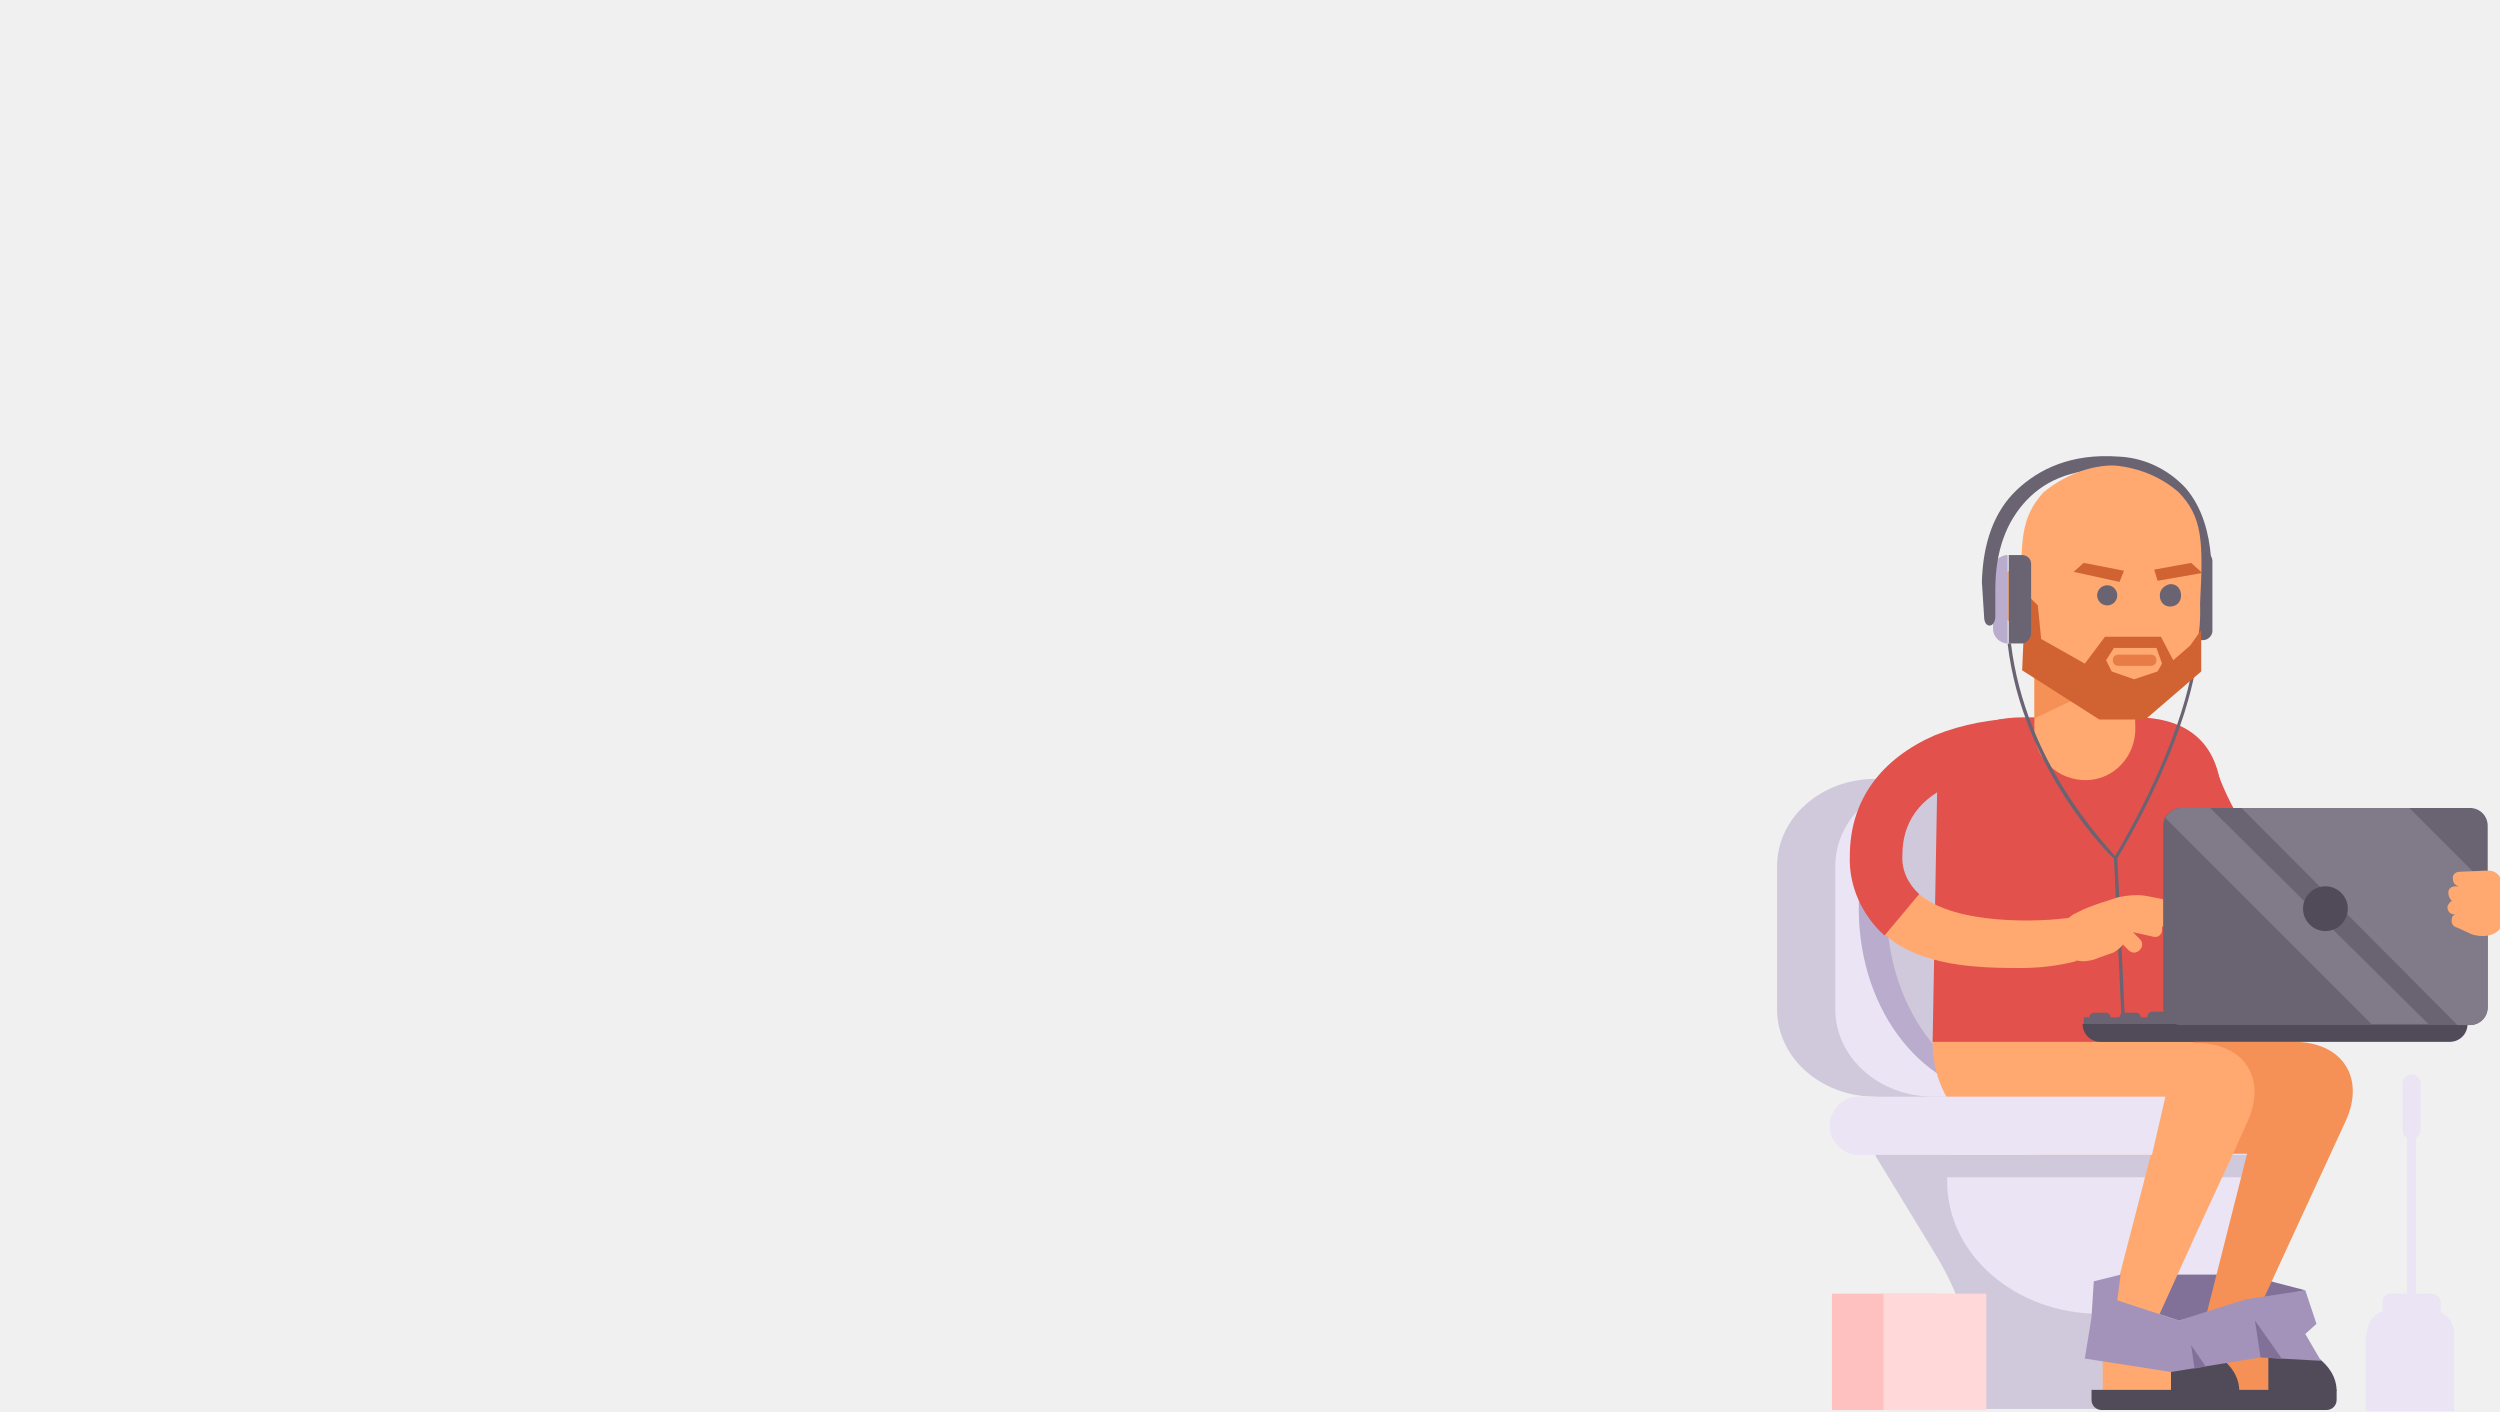
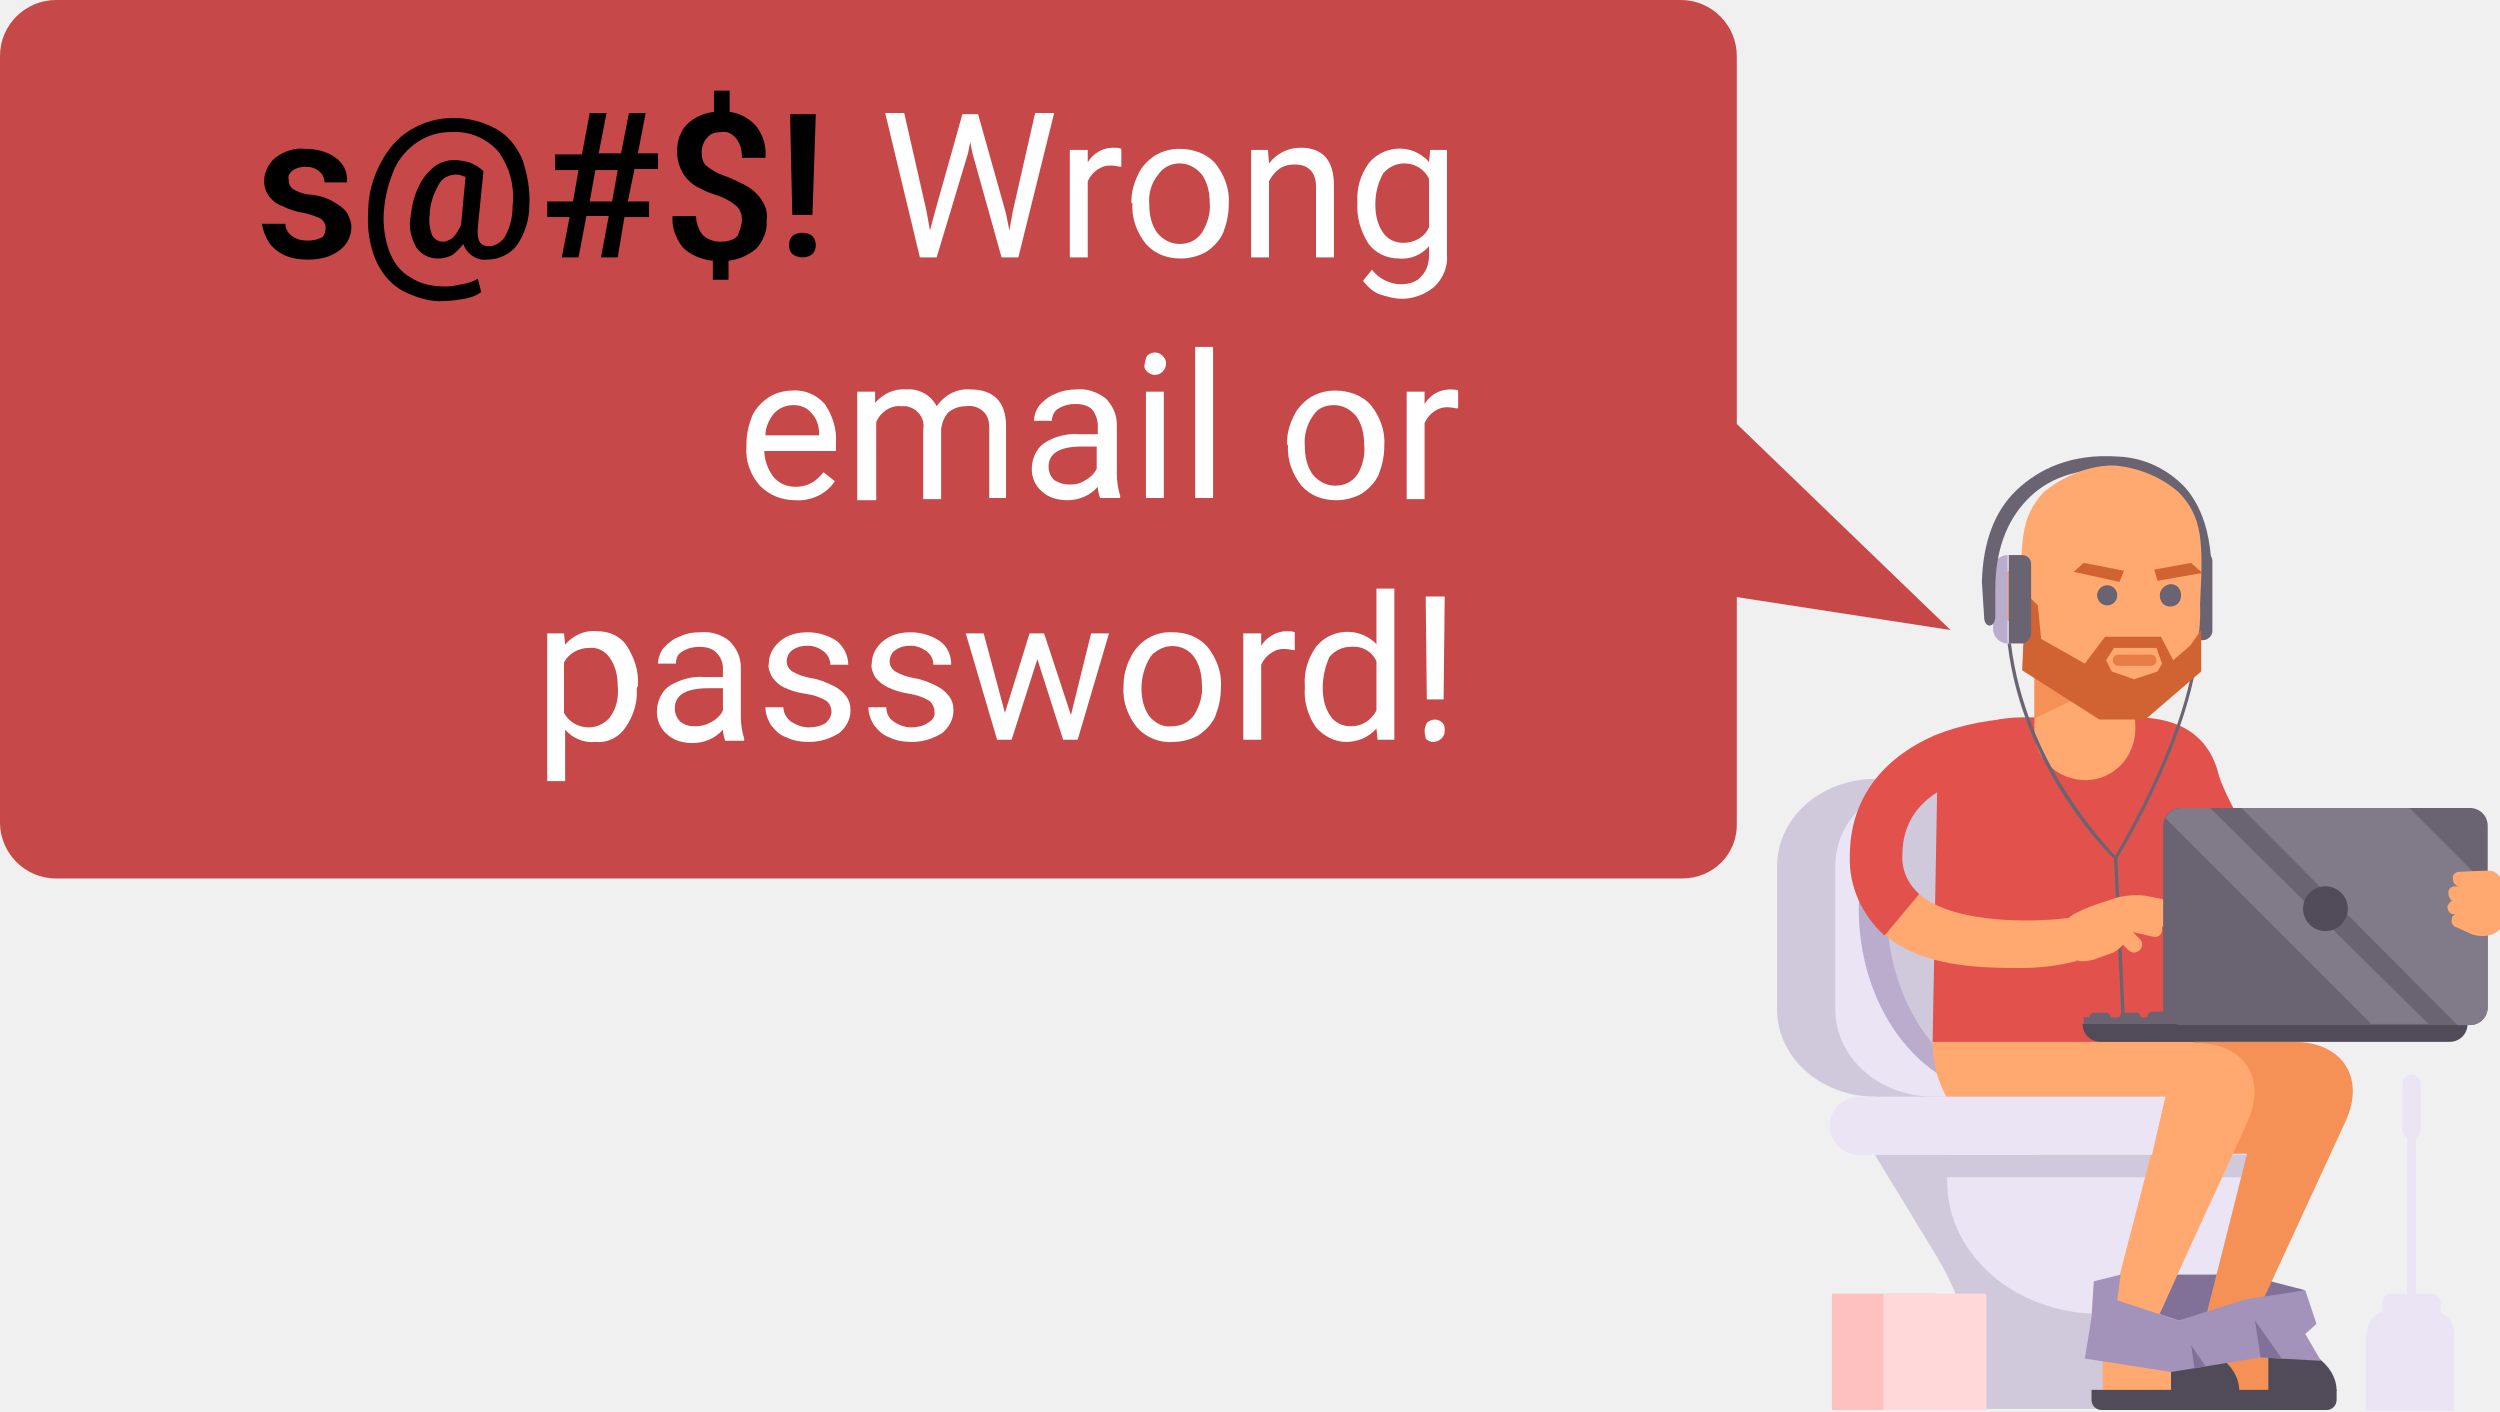
<svg xmlns="http://www.w3.org/2000/svg" version="1.1" id="Layer_1" x="0px" y="0px" viewBox="0 0 223.4 126.1" style="enable-background:new 0 0 223.4 126.1;" xml:space="preserve">
  <style type="text/css">
	.st0{fill:#FFA970;}
	.st1{fill:#696372;}
	.st2{fill:#E2514C;}
	.st3{fill:#D0C8DB;}
	.st4{fill:#EAE4F4;}
	.st5{fill:#B9ACCC;}
	.st6{fill:#817199;}
	.st7{fill:#F59157;}
	.st8{fill:#514B59;}
	.st9{fill:#A393BA;}
	.st10{fill:#FFC0C0;}
	.st11{fill:#FFD9D9;}
	.st12{fill:#D16333;}
	.st13{fill:#E87C46;}
	.st14{fill:#807A89;}
+ 	.st15{fill:#C74848;}
+ 	.st16{fill:#FFFFFF;}
</style>
  <g>
    <g id="Layer_1-2">
      <path class="st0" d="M178.1,53.1c-0.1,1.4,1,2.6,2.3,2.6s2.6-1,2.6-2.3c0.1-1.4-1-2.6-2.3-2.6c-0.1,0-0.1,0-0.2,0    C179.3,50.8,178.1,51.8,178.1,53.1C178.1,53.1,178.1,53.1,178.1,53.1z" />
      <path class="st1" d="M196.9,57.2h-1.2v-7.9h1.2c0.4,0,0.8,0.4,0.8,0.8v6.3C197.7,56.8,197.3,57.2,196.9,57.2    C196.9,57.2,196.9,57.2,196.9,57.2z" />
      <path class="st2" d="M211.4,85.3c3.6-0.1,7.1-0.7,10.5-1.9l-1.7-4.4c-2.3,0.8-9,2.7-13.3,0.9c-4.9-2-8.2-8.9-8.9-11.4l-4.3,1.3    c0.1,0.4,3.4,11.2,11.4,14.4C207.1,85,209.2,85.4,211.4,85.3z" />
      <path class="st3" d="M177.4,98h-9.8c-4.9,0-8.8-3.5-8.8-7.8V77.4c0-4.3,3.9-7.8,8.8-7.8h9.8c4.9,0,6.2,1.8,6.2,6.2v16.7    C183.6,96.8,182.3,98,177.4,98z" />
      <path class="st3" d="M197.6,111.8l0.9-16.2h-30.9v7.7l5,8.2c2.8,4.5,3.9,8.2,2.3,10.8l-2.7,3.6h31.1L197.6,111.8z" />
      <path class="st4" d="M203.5,101.1v4.5c0,6.5-8.4,11.8-15.9,11.8s-13.6-5.3-13.6-11.8v-4.5H203.5z" />
      <rect x="173.9" y="103.2" class="st3" width="29.6" height="2" />
      <path class="st4" d="M182.6,98h-9.8c-4.9,0-8.8-3.5-8.8-7.8V77.4c0-4.3,3.9-7.8,8.8-7.8h9.8c4.9,0,6.2,1.8,6.2,6.2v16.7    C188.8,96.8,187.5,98,182.6,98z" />
      <path class="st5" d="M166.1,81.2c0,9.3,6,16.7,13.3,16.7s13.3-7.5,13.3-16.7s-6-16.7-13.3-16.7S166.1,72,166.1,81.2z" />
      <path class="st3" d="M168.6,81.2c0,9.3,6,16.7,13.3,16.7s13.3-7.5,13.3-16.7s-6-16.7-13.3-16.7S168.6,72,168.6,81.2z" />
      <polygon class="st6" points="206,115.3 200.6,113.9 192.6,113.9 189.5,113.9 189.2,116.2 194.7,118   " />
      <polygon class="st7" points="200.6,119.8 201.7,120.8 207.7,123.6 207.7,124.5 196.7,124.5 196.7,119.8   " />
      <path class="st8" d="M202.7,120c3.4,0,6.1,1.9,6.1,4.3h-6.1V120z" />
      <path class="st8" d="M196.6,126h11.3c0.5,0,0.9-0.4,0.9-0.9v-0.9h-13.1v0.9C195.7,125.6,196.1,126,196.6,126z" />
      <polygon class="st0" points="191.9,119.8 192.9,120.8 199,123.6 199,124.5 187.9,124.5 187.9,119.8   " />
      <path class="st8" d="M194,120c3.4,0,6.1,1.9,6.1,4.3H194V120z" />
      <path class="st8" d="M187.8,126h11.3c0.5,0,0.9-0.4,0.9-0.9v-0.9h-13.1v0.9C186.9,125.6,187.3,126,187.8,126    C187.8,126,187.8,126,187.8,126z" />
      <path class="st7" d="M193.7,93.1H205c4.3,0,6.4,3.2,4.6,7.1l-9,19.5h-4l4.2-16.6h-4l1.3-2.9C200.1,96.3,198,93.1,193.7,93.1z" />
      <path class="st0" d="M182.9,103.2c-5.6,0.1-10.2-4.4-10.2-10c0-0.1,0-0.1,0-0.2l0.8-7.4h10L196,93v0.2h0.2c4.4,0,6.4,3.2,4.6,7.1    l-1.3,2.9l0,0l-3.1,6.7l-4.5,9.9h-4l4.3-16.6L182.9,103.2z" />
      <path class="st2" d="M190.8,64.1h-10c-4,0-7.3,1.7-7.7,6.7l-0.4,22.3h23.4l2.4-22.3C198.1,65.8,194.8,64.1,190.8,64.1z" />
      <rect x="181.8" y="57.2" class="st0" width="9" height="7.7" />
      <path class="st0" d="M181.8,64.9c-0.2,2.5,1.7,4.6,4.2,4.8c2.5,0.2,4.6-1.7,4.8-4.2s-1.7-4.6-4.2-4.8c-0.1,0-0.2,0-0.3,0    C183.9,60.7,181.9,62.5,181.8,64.9z" />
      <polygon class="st7" points="190.8,59.9 181.8,64.2 181.8,57.3 190.8,57.3   " />
      <polygon class="st9" points="202,121.3 194,122.6 186.3,121.4 186.9,117.7 187.1,114.5 189.5,113.9 189.2,116.2 194.7,118     200.7,116.1 206,115.3 207,118.3 206,119.2 207.4,121.6   " />
      <polygon class="st6" points="203.9,121.4 201.5,118 202,121.3   " />
      <polygon class="st6" points="196.1,122.3 195.8,120.2 197.1,122.1   " />
      <path class="st4" d="M166.2,98h27.3l-1.2,5.2h-26c-1.4,0.1-2.7-1-2.8-2.4c-0.1-1.4,1-2.7,2.4-2.8C166,98,166.1,98,166.2,98    L166.2,98z" />
      <rect x="163.7" y="115.6" class="st10" width="9.2" height="10.4" />
      <rect x="168.3" y="115.6" class="st11" width="9.2" height="10.4" />
      <path class="st0" d="M180.6,86.5c1.7,0,3.3-0.2,4.9-0.6L185,82c-2.6,0.4-10.3,0.7-13.5-2.1l-3.1,3.6    C171.7,86.4,176.8,86.5,180.6,86.5z" />
      <path class="st2" d="M171.5,79.9c-1-0.9-1.6-2.2-1.5-3.5c0-7.3,9.5-7.4,9.9-7.4l0.9-4.8c-2.7,0-5.4,0.5-7.9,1.5    c-4.8,2.1-7.6,5.8-7.6,10.8c-0.1,2.7,1.1,5.3,3.1,7.1L171.5,79.9z" />
      <rect x="215.1" y="96.8" class="st4" width="0.8" height="23.3" />
      <path class="st4" d="M214.7,101c0,0.4,0.3,0.8,0.8,0.8c0,0,0,0,0,0l0,0c0.4,0,0.8-0.4,0.8-0.8v-4.2c0-0.4-0.4-0.8-0.8-0.8    c0,0,0,0,0,0l0,0c-0.4,0-0.8,0.4-0.8,0.8v0V101z" />
      <path class="st4" d="M211.5,119.2c0-1.2,1-2.2,2.2-2.2l0,0h3.4c1.2,0,2.2,1,2.2,2.2l0,0v6.9h-7.9V119.2z" />
      <path class="st4" d="M213.7,115.6h3.6c0.4,0,0.8,0.4,0.8,0.8v3.6c0,0.4-0.4,0.8-0.8,0.8h-3.6c-0.4,0-0.8-0.4-0.8-0.8v-3.6    C212.9,115.9,213.2,115.6,213.7,115.6z" />
      <polygon class="st1" points="189.6,91.5 189.9,91.5 189.2,76.6 188.9,76.6   " />
      <path class="st1" d="M189.1,76.9l0.1-0.2c6.5-11,7.1-17.7,7.1-17.7H196c0,0.1-0.6,6.6-7,17.5c-0.9-1.1-8-8.3-9.3-19h-0.3    c1.3,11.3,9.4,19.2,9.5,19.2L189.1,76.9z" />
      <path class="st5" d="M179.4,49.6v7.9c-0.7,0-1.3-0.6-1.3-1.3v-5.3C178.1,50.2,178.7,49.6,179.4,49.6    C179.4,49.6,179.4,49.6,179.4,49.6z" />
      <path class="st1" d="M177.1,52c0.1-3.5,1.1-6.3,3.1-8.2s4.9-3.3,9.1-3c2.3,0.1,4.4,1.1,6,2.8c3.1,3.6,2.2,9.4,2.2,9.7l-1-0.1    c0-0.1,0.9-5.7-1.9-8.9c-1.4-1.4-3.2-2.3-5.2-2.3c-3.8-0.3-6.5,0.8-8.3,2.7s-2.8,4.5-2.8,8v2.4c0,0.4-0.2,0.8-0.5,0.8    s-0.5-0.3-0.5-0.8L177.1,52L177.1,52z" />
      <path class="st0" d="M180.7,53.9c-0.2-5.6-0.1-7.7,1.9-9.9c1.7-1.4,3.8-2.3,5.9-2.4h0.5c2.1,0.2,4.1,1,5.7,2.4    c2.1,2.2,2.2,4.3,1.9,9.9c0.2,5.6-1.9,6.9-3.9,9.1c-1.7,1.7-4.5,1.7-6.3,0C184.4,60.8,180.5,59.5,180.7,53.9z" />
      <circle class="st1" cx="188.3" cy="53.2" r="0.9" />
      <path class="st1" d="M193,53.2c0,0.6,0.4,1,0.9,1c0.6,0,1-0.4,1-1c0-0.6-0.4-1-0.9-1c0,0-0.1,0-0.1,0    C193.4,52.3,193,52.7,193,53.2z" />
      <polygon class="st12" points="189.4,52 185.3,51.1 186.2,50.3 189.8,51   " />
      <polygon class="st12" points="192.8,51.9 196.8,51.2 195.8,50.3 192.5,50.9   " />
      <path class="st12" d="M195.7,57.7l-1.5,1.3l-1.1-2.1h-5l-1.8,2.4l-3.9-2.2l-0.3-3l-1.1-1.1l-0.3,6.9l6.9,4.4h4.1l5-4.3v-3.7    L195.7,57.7z" />
      <polygon class="st0" points="188.9,57.9 192.7,57.9 193.2,59.3 192.8,60 190.7,60.7 188.7,60 188.2,59   " />
      <path class="st13" d="M188.8,59c0,0.3,0.2,0.5,0.5,0.5c0,0,0,0,0,0h2.9c0.3,0,0.5-0.2,0.5-0.5c0,0,0,0,0,0l0,0    c0-0.3-0.2-0.5-0.5-0.5l0,0h-2.9C189,58.5,188.8,58.7,188.8,59L188.8,59z" />
      <path class="st1" d="M180.7,57.5h-1.2v-7.9h1.2c0.4,0,0.8,0.3,0.8,0.8c0,0,0,0,0,0v6.3C181.4,57.1,181.1,57.5,180.7,57.5z" />
      <path class="st0" d="M184.7,82.2c0.2-0.2,0.4-0.4,0.6-0.5l0.8-0.4c0.7-0.3,1.5-0.6,2.2-0.8l0.9-0.3c0.9-0.2,1.9-0.3,2.8-0.1    l1.5,0.3c0.4,0.1,0.6,0.4,0.5,0.8c0,0,0,0,0,0c0,0.1-0.1,0.3-0.2,0.4c0.3,0.2,0.5,0.6,0.3,0.9c-0.1,0.3-0.5,0.4-0.8,0.3h-0.1    c0,0.1,0,0.3,0,0.4c-0.1,0.4-0.4,0.6-0.8,0.5c0,0,0,0,0,0l-1.8-0.4l0.6,0.6c0.3,0.3,0.3,0.7,0,1s-0.7,0.3-1,0l-0.5-0.5    c-0.2,0.3-0.5,0.5-0.8,0.7l-1.4,0.5c-0.4,0.2-1,0.3-1.4,0.3l-1.8-0.2L184.7,82.2z" />
      <path class="st0" d="M211,80.3c0.1-0.4,0.4-0.6,0.8-0.6l0,0c0.4,0.1,0.6,0.4,0.6,0.8l-0.3,1.9c-0.1,0.4-0.4,0.8-0.8,0.7l0,0    c-0.4-0.1-0.6-0.4-0.5-0.8c0,0,0,0,0,0L211,80.3z" />
      <path class="st8" d="M218.9,93.1h-31.2c-0.9,0-1.6-0.7-1.6-1.6h34.4C220.5,92.4,219.8,93.1,218.9,93.1z" />
      <path class="st1" d="M186.7,90.9c0-0.2,0.2-0.4,0.4-0.4h1.1c0.2,0,0.4,0.2,0.4,0.4h0.8c0-0.2,0.2-0.4,0.4-0.4h1.1    c0.2,0,0.4,0.2,0.4,0.4h0.6v-0.1c0-0.2,0.2-0.4,0.4-0.4h1.1c0.2,0,0.4,0.2,0.4,0.4c0,0,0,0,0,0.1h26.6v0.6h-34.2v-0.6H186.7z" />
      <path class="st1" d="M194.9,72.2h25.8c0.9,0,1.6,0.7,1.6,1.6v16.2c0,0.9-0.7,1.6-1.6,1.6h-25.8c-0.9,0-1.6-0.7-1.6-1.6V73.8    C193.3,72.9,194,72.2,194.9,72.2z" />
      <path class="st14" d="M215.3,72.2l7,7v10.8c0,0.9-0.7,1.6-1.6,1.6l0,0h-1.1l-19.3-19.4H215.3z" />
      <path class="st14" d="M194.9,72.2h2.6L217,91.5h-5.1l-18.4-18.4C193.7,72.6,194.3,72.2,194.9,72.2z" />
      <path class="st8" d="M205.8,81.2c0,1.1,0.9,2,2,2s2-0.9,2-2s-0.9-2-2-2S205.8,80.1,205.8,81.2z" />
      <path class="st0" d="M222.1,77.8l-2.3,0.1c-0.4,0-0.7,0.3-0.6,0.7c0,0.3,0.2,0.5,0.5,0.6h-0.3c-0.4,0-0.7,0.3-0.6,0.7    c0,0.2,0.1,0.4,0.3,0.6c-0.2,0.1-0.3,0.3-0.4,0.5c0,0.4,0.2,0.7,0.6,0.7c0,0,0,0,0,0h0.1c-0.2,0.1-0.3,0.2-0.3,0.4    c-0.1,0.4,0.1,0.7,0.5,0.8c0,0,0,0,0,0l1.3,0.6c1.7,0.5,2.7-0.4,2.7-1v-3.4c0-0.7-0.5-1.3-1.2-1.3    C222.2,77.8,222.1,77.8,222.1,77.8z" />
+       <path class="st15" d="M150.3,78.5H5c-2.8,0-5-2.3-5-5V5c0-2.8,2.3-5,5-5h145.2c2.8,0,5,2.3,5,5v68.5    C155.3,76.3,153.1,78.5,150.3,78.5z" />
+       <polygon class="st15" points="146.4,29.4 174.3,56.3 146.4,52   " />
+       <path d="M29.1,20.4c0-0.4-0.2-0.7-0.5-0.9c-0.5-0.2-1-0.4-1.6-0.5c-0.6-0.1-1.2-0.3-1.8-0.6c-0.9-0.3-1.6-1.2-1.6-2.2    c0-0.8,0.4-1.6,1-2.1c0.8-0.6,1.7-0.9,2.6-0.8c1,0,2,0.2,2.8,0.8c0.7,0.5,1.1,1.3,1,2.2H29c0-0.4-0.2-0.8-0.5-1    c-0.3-0.3-0.8-0.4-1.2-0.4c-0.4,0-0.8,0.1-1.1,0.3c-0.3,0.2-0.5,0.5-0.4,0.9c0,0.3,0.1,0.6,0.4,0.8c0.5,0.3,1.1,0.5,1.7,0.5    c0.7,0.1,1.4,0.3,2,0.7c0.4,0.2,0.8,0.5,1.1,0.9c0.2,0.4,0.4,0.8,0.4,1.3c0,0.8-0.4,1.6-1.1,2.1c-0.8,0.6-1.8,0.8-2.8,0.8    c-0.7,0-1.4-0.1-2.1-0.4c-0.6-0.3-1.1-0.7-1.4-1.2c-0.3-0.5-0.5-1-0.6-1.6h2.1c0,0.4,0.2,0.8,0.6,1.1c0.4,0.3,0.9,0.4,1.4,0.4    c0.5,0,0.9-0.1,1.3-0.3C29,21,29.1,20.7,29.1,20.4z" />
+       <path d="M47.3,18.4c0,1.2-0.4,2.5-1.1,3.5c-0.6,0.8-1.6,1.3-2.7,1.3c-0.9,0.1-1.8-0.5-2.1-1.4c-0.3,0.4-0.6,0.7-1,1    c-0.4,0.2-0.8,0.3-1.3,0.3c-0.8,0-1.5-0.4-1.9-1c-0.5-0.9-0.7-1.8-0.5-2.8c0.1-0.9,0.3-1.8,0.7-2.6c0.3-0.7,0.8-1.3,1.4-1.8    c0.5-0.4,1.2-0.6,1.8-0.6c0.4,0,0.9,0.1,1.3,0.2c0.5,0.2,0.9,0.4,1.3,0.8l-0.5,5c-0.1,1.2,0.2,1.7,1,1.7c0.6,0,1.2-0.4,1.5-1    c0.4-0.8,0.6-1.6,0.6-2.5c0.2-1.8-0.2-3.5-1.3-5c-1.1-1.2-2.6-1.8-4.2-1.7c-1.1,0-2.1,0.3-3,0.9c-0.9,0.6-1.7,1.5-2.1,2.5    c-0.5,1.2-0.8,2.4-0.9,3.7c-0.1,1.2,0.1,2.5,0.5,3.6c0.4,1,1,1.8,1.9,2.3c0.9,0.6,2,0.8,3.1,0.8c0.5,0,1-0.1,1.5-0.2    c0.5-0.1,0.9-0.2,1.4-0.5l0.3,1.2c-0.4,0.3-0.9,0.5-1.5,0.6c-0.6,0.1-1.2,0.2-1.8,0.2C38.5,27,37.2,26.6,36,26    c-1.1-0.6-1.9-1.6-2.4-2.7c-0.6-1.4-0.8-2.9-0.7-4.4c0-1.5,0.4-3,1.1-4.3c0.6-1.2,1.5-2.3,2.7-3c2.3-1.4,5.2-1.4,7.6-0.1    c1.1,0.6,1.9,1.6,2.4,2.8C47.1,15.5,47.4,17,47.3,18.4z M38.4,19.2c-0.1,0.6,0,1.2,0.2,1.8c0.2,0.4,0.6,0.6,1,0.6    c0.3,0,0.7-0.2,0.9-0.4c0.3-0.3,0.5-0.7,0.7-1.1l0.4-4.3c-0.3-0.1-0.6-0.2-0.8-0.2c-0.7,0-1.3,0.3-1.6,0.9    C38.7,17.4,38.4,18.3,38.4,19.2z" />
+       <path d="M54.4,19.3h-2L51.7,23h-1.5l0.7-3.6h-2V18h2.3l0.5-2.8h-2.1v-1.4H52l0.7-3.7h1.5l-0.7,3.6h2l0.7-3.6h1.5l-0.7,3.6h1.8v1.4    h-2.1L56.1,18H58v1.4h-2.2L55.2,23h-1.5L54.4,19.3z M52.7,18h2l0.5-2.8h-2L52.7,18z" />
+       <path d="M66.3,19.6c0-0.5-0.2-0.9-0.5-1.2c-0.5-0.4-1-0.7-1.6-0.9c-0.6-0.2-1.2-0.4-1.7-0.7c-1.3-0.6-2-1.9-2-3.3    c0-0.9,0.3-1.8,0.9-2.4c0.6-0.6,1.5-1,2.4-1.1V8.1h1.4V10c0.9,0.1,1.8,0.6,2.4,1.3c0.6,0.8,0.9,1.8,0.8,2.8h-2.1    c0-0.6-0.1-1.2-0.5-1.7c-0.3-0.4-0.8-0.7-1.3-0.6c-0.5,0-1,0.1-1.3,0.5c-0.3,0.3-0.5,0.8-0.5,1.3c0,0.5,0.1,0.9,0.4,1.2    c0.5,0.4,1,0.7,1.6,0.9c0.6,0.2,1.2,0.5,1.8,0.8c0.4,0.2,0.8,0.5,1.1,0.8c0.3,0.3,0.5,0.6,0.7,1c0.2,0.4,0.3,0.9,0.2,1.4    c0.1,0.9-0.3,1.8-0.9,2.5c-0.7,0.6-1.6,1-2.5,1.1v1.7h-1.4v-1.7c-1-0.1-2-0.5-2.7-1.2c-0.6-0.8-1-1.8-0.9-2.8h2.1    c0,0.6,0.2,1.2,0.6,1.7c0.4,0.4,1,0.6,1.6,0.6c0.5,0,1.1-0.1,1.5-0.5C66.1,20.6,66.3,20.1,66.3,19.6z" />
+       <path d="M70.5,21.9c0-0.3,0.1-0.6,0.3-0.8c0.2-0.2,0.6-0.3,0.9-0.3c0.3,0,0.7,0.1,0.9,0.3c0.2,0.2,0.3,0.5,0.3,0.8    c0,0.3-0.1,0.6-0.3,0.8c-0.5,0.4-1.3,0.4-1.8,0C70.6,22.5,70.5,22.2,70.5,21.9z M72.6,19.2h-1.8l-0.2-9h2.3L72.6,19.2z" />
+       <path class="st16" d="M82.8,18.9l0.3,1.7l0.4-1.5l2.5-8.9h1.4l2.5,8.9l0.3,1.5l0.3-1.7l2-8.8h1.7L91,23h-1.5l-2.6-9.3l-0.2-1    l-0.2,1L83.7,23h-1.5l-3.1-12.9h1.7L82.8,18.9z" />
+       <path class="st16" d="M100.2,14.9c-0.3,0-0.5-0.1-0.8-0.1c-0.9-0.1-1.8,0.5-2.2,1.4V23h-1.6v-9.6h1.6v1.1c0.5-0.8,1.3-1.3,2.3-1.3    c0.2,0,0.5,0,0.7,0.1L100.2,14.9z" />
+       <path class="st16" d="M101.1,18.1c0-0.9,0.2-1.7,0.6-2.5c0.3-0.7,0.9-1.3,1.5-1.7c0.7-0.4,1.4-0.6,2.2-0.6c1.2,0,2.4,0.4,3.2,1.3    c0.8,1,1.3,2.3,1.2,3.6v0.1c0,0.9-0.2,1.7-0.5,2.5c-0.3,0.7-0.9,1.3-1.5,1.7c-0.7,0.4-1.5,0.6-2.3,0.6c-1.2,0-2.3-0.4-3.1-1.3    c-0.8-1-1.3-2.3-1.2-3.6L101.1,18.1z M102.7,18.3c0,0.9,0.2,1.8,0.7,2.5c0.5,0.6,1.2,1,2,1c0.8,0,1.5-0.3,2-1    c0.5-0.8,0.8-1.8,0.7-2.7c0-0.9-0.2-1.8-0.7-2.5c-0.5-0.6-1.2-1-2-1c-0.8,0-1.5,0.4-1.9,1C102.9,16.3,102.6,17.3,102.7,18.3z" />
+       <path class="st16" d="M113.3,13.4l0.1,1.2c0.7-0.9,1.7-1.4,2.8-1.4c2,0,3,1.1,3,3.4V23h-1.6v-6.3c0-0.5-0.1-1.1-0.5-1.5    c-0.4-0.4-0.9-0.5-1.4-0.5c-0.5,0-1,0.1-1.4,0.4c-0.4,0.3-0.7,0.7-0.9,1.1V23h-1.6v-9.6H113.3z" />
+       <path class="st16" d="M121.3,18.1c-0.1-1.3,0.3-2.5,1-3.5c1.2-1.5,3.5-1.8,5-0.5c0.2,0.1,0.3,0.3,0.4,0.4l0.1-1.1h1.5v9.3    c0.1,1.1-0.3,2.1-1.1,2.9c-0.8,0.7-1.9,1.1-2.9,1.1c-0.7,0-1.4-0.2-2-0.4c-0.6-0.2-1.1-0.7-1.5-1.2l0.8-1c0.6,0.8,1.6,1.3,2.6,1.3    c0.7,0,1.4-0.2,1.8-0.7c0.5-0.5,0.7-1.2,0.7-1.9V22c-0.7,0.8-1.7,1.2-2.7,1.1c-1.1,0-2.1-0.5-2.7-1.3    C121.6,20.7,121.2,19.4,121.3,18.1z M122.9,18.3c0,0.9,0.2,1.8,0.7,2.5c0.4,0.6,1.1,0.9,1.8,0.9c1,0,1.9-0.5,2.3-1.4V16    c-0.4-0.9-1.3-1.4-2.2-1.4c-0.7,0-1.4,0.3-1.9,0.9C123.1,16.4,122.9,17.3,122.9,18.3z" />
+       <path class="st16" d="M71.1,44.7c-1.2,0-2.3-0.4-3.2-1.3c-0.8-0.9-1.3-2.2-1.2-3.4v-0.3c0-0.9,0.2-1.7,0.5-2.5    c0.3-0.7,0.9-1.3,1.5-1.7c0.6-0.4,1.4-0.6,2.1-0.6c1.1-0.1,2.2,0.4,2.9,1.2c0.7,1,1.1,2.3,1,3.5v0.7h-6.4c0,0.8,0.3,1.6,0.8,2.3    c0.5,0.6,1.2,0.9,2,0.9c0.5,0,1-0.1,1.5-0.4c0.4-0.2,0.7-0.6,1-0.9l1,0.8C73.9,44.1,72.5,44.8,71.1,44.7z M70.9,36.2    c-0.6,0-1.2,0.2-1.7,0.7c-0.5,0.6-0.8,1.3-0.8,2h4.8v-0.1c0-0.7-0.2-1.4-0.7-1.9C72.1,36.4,71.5,36.2,70.9,36.2z" />
+       <path class="st16" d="M78.2,35v1c0.7-0.8,1.7-1.3,2.8-1.2c1.1-0.1,2.2,0.5,2.7,1.5c0.7-1,1.8-1.6,3-1.5c2.1,0,3.2,1.1,3.2,3.3v6.4    h-1.5v-6.2c0-0.6-0.1-1.1-0.5-1.5c-0.4-0.4-1-0.6-1.6-0.5c-0.6,0-1.1,0.2-1.5,0.5c-0.4,0.4-0.6,0.9-0.7,1.5v6.3h-1.6v-6.2    c0.2-1-0.5-1.9-1.5-2.1c-0.2,0-0.3,0-0.5,0c-0.9-0.1-1.8,0.5-2.2,1.4v7h-1.7V35H78.2z" />
+       <path class="st16" d="M98.3,44.5c-0.1-0.3-0.2-0.7-0.2-1c-0.7,0.8-1.7,1.2-2.7,1.2c-0.8,0-1.7-0.2-2.3-0.8c-0.6-0.5-0.9-1.2-0.9-2    c0-0.9,0.4-1.8,1.1-2.3c0.9-0.6,2.1-0.9,3.2-0.8h1.6V38c0-0.5-0.2-1-0.5-1.4c-0.4-0.4-1-0.5-1.5-0.5c-0.5,0-1,0.1-1.5,0.4    c-0.4,0.2-0.6,0.7-0.6,1.1h-1.6c0-0.5,0.2-1,0.5-1.4c0.4-0.4,0.8-0.8,1.4-1c0.6-0.3,1.3-0.4,1.9-0.4c0.9-0.1,1.8,0.2,2.6,0.8    c0.6,0.6,1,1.4,1,2.3v4.4c0,0.7,0.1,1.4,0.3,2v0.2L98.3,44.5z M95.6,43.3c0.5,0,1-0.1,1.4-0.4c0.4-0.2,0.8-0.6,1-1v-2h-1.3    c-2,0-3,0.6-3,1.8c0,0.5,0.2,0.9,0.5,1.2C94.7,43.2,95.1,43.3,95.6,43.3z" />
+       <path class="st16" d="M102.3,32.5c0-0.2,0.1-0.5,0.2-0.7c0.4-0.4,1-0.4,1.4,0c0.2,0.2,0.3,0.4,0.3,0.7c0,0.2-0.1,0.5-0.3,0.7    c-0.4,0.4-1,0.4-1.4,0C102.3,33,102.2,32.8,102.3,32.5z M104,44.5h-1.6V35h1.6V44.5z" />
+       <path class="st16" d="M108.4,44.5h-1.6V31h1.6V44.5z" />
+       <path class="st16" d="M115,39.7c0-0.9,0.2-1.7,0.6-2.5c0.3-0.7,0.9-1.3,1.5-1.7c0.7-0.4,1.4-0.6,2.2-0.6c1.2,0,2.4,0.4,3.2,1.3    c0.8,1,1.3,2.3,1.2,3.6v0.1c0,0.9-0.2,1.7-0.5,2.5c-0.3,0.7-0.9,1.3-1.5,1.7c-0.7,0.4-1.5,0.6-2.3,0.6c-1.2,0-2.3-0.4-3.1-1.3    c-0.8-1-1.3-2.3-1.2-3.6L115,39.7z M116.6,39.9c0,0.9,0.2,1.8,0.7,2.5c0.5,0.6,1.2,1,2,1c0.8,0,1.5-0.3,2-1    c0.5-0.8,0.7-1.8,0.6-2.7c0-0.9-0.2-1.8-0.7-2.5c-0.5-0.6-1.2-1-2-1c-0.8,0-1.5,0.3-1.9,1C116.8,37.9,116.5,38.9,116.6,39.9z" />
+       <path class="st16" d="M130.3,36.5c-0.3,0-0.5-0.1-0.8-0.1c-0.9-0.1-1.8,0.5-2.2,1.4v6.8h-1.6V35h1.6v1.1c0.5-0.8,1.3-1.3,2.3-1.3    c0.2,0,0.5,0,0.7,0.1L130.3,36.5z" />
+       <path class="st16" d="M56.9,61.5c0.1,1.2-0.3,2.5-1,3.5c-0.6,0.9-1.6,1.4-2.7,1.3c-1,0.1-2-0.3-2.7-1.1v4.6h-1.6V56.6h1.5l0.1,1    c0.7-0.8,1.7-1.3,2.8-1.2c1.1,0,2.1,0.4,2.7,1.3c0.7,1.1,1.1,2.3,1,3.6L56.9,61.5z M55.2,61.3c0-0.9-0.2-1.8-0.7-2.5    c-0.4-0.6-1.1-1-1.9-0.9c-0.9,0-1.8,0.5-2.2,1.3v4.5c0.4,0.8,1.3,1.3,2.2,1.3c0.7,0,1.4-0.3,1.9-0.9    C55.1,63.3,55.3,62.3,55.2,61.3z" />
+       <path class="st16" d="M64.8,66.2c-0.1-0.3-0.2-0.7-0.2-1c-0.7,0.8-1.7,1.2-2.7,1.2c-0.8,0-1.7-0.2-2.3-0.8c-0.6-0.5-0.9-1.2-0.9-2    c0-0.9,0.4-1.8,1.1-2.3c1-0.6,2.1-0.9,3.2-0.8h1.6v-0.8c0-0.5-0.2-1-0.6-1.4c-0.4-0.4-1-0.5-1.5-0.5c-0.5,0-1,0.1-1.5,0.4    c-0.4,0.2-0.6,0.6-0.6,1.1h-1.6c0-0.5,0.2-1,0.5-1.4c0.4-0.4,0.8-0.8,1.4-1c0.6-0.3,1.2-0.4,1.9-0.4c0.9-0.1,1.9,0.2,2.6,0.8    c0.6,0.6,1,1.4,1,2.3V64c0,0.7,0.1,1.4,0.3,2v0.2H64.8z M62.1,64.9c0.5,0,1-0.1,1.5-0.4c0.4-0.2,0.8-0.6,1-1v-2h-1.3    c-2,0-3,0.6-3,1.8c0,0.5,0.2,0.9,0.5,1.2C61.2,64.8,61.6,64.9,62.1,64.9z" />
+       <path class="st16" d="M74.3,63.6c0-0.4-0.2-0.8-0.5-1c-0.5-0.3-1.1-0.5-1.8-0.6c-0.7-0.1-1.4-0.3-2-0.6c-0.4-0.2-0.7-0.5-1-0.9    c-0.2-0.4-0.4-0.8-0.3-1.2c0-0.8,0.4-1.5,1-2c0.7-0.6,1.6-0.8,2.5-0.8c0.9,0,1.9,0.3,2.6,0.8c0.6,0.5,1,1.3,1,2.1h-1.6    c0-0.4-0.2-0.9-0.6-1.2c-0.4-0.3-0.9-0.5-1.4-0.5c-0.5,0-1,0.1-1.4,0.4c-0.3,0.2-0.5,0.6-0.5,1c0,0.4,0.2,0.7,0.5,0.9    c0.5,0.3,1.1,0.5,1.7,0.6c0.7,0.1,1.4,0.4,2,0.7c0.4,0.2,0.8,0.5,1.1,0.9c0.3,0.4,0.4,0.8,0.4,1.3c0,0.8-0.4,1.5-1,2    c-0.8,0.5-1.7,0.8-2.7,0.8c-0.7,0-1.4-0.1-2-0.4c-0.6-0.2-1-0.6-1.4-1.1c-0.3-0.5-0.5-1-0.5-1.6H70c0,0.5,0.3,1,0.7,1.3    c0.5,0.3,1,0.5,1.6,0.5c0.5,0,1-0.1,1.5-0.4C74.1,64.3,74.3,64,74.3,63.6z" />
+       <path class="st16" d="M83.5,63.6c0-0.4-0.2-0.8-0.5-1c-0.5-0.3-1.1-0.5-1.7-0.6c-0.7-0.1-1.4-0.3-2-0.6c-0.4-0.2-0.8-0.5-1.1-0.9    c-0.2-0.4-0.4-0.8-0.3-1.2c0-0.8,0.4-1.5,1-2c0.7-0.6,1.6-0.8,2.5-0.8c0.9,0,1.9,0.3,2.6,0.8c0.7,0.5,1,1.3,1,2.1h-1.6    c0-0.5-0.2-0.9-0.6-1.2c-0.4-0.3-0.9-0.5-1.4-0.5c-0.5,0-1,0.1-1.4,0.4c-0.3,0.2-0.5,0.6-0.5,1c0,0.4,0.2,0.7,0.5,0.9    c0.5,0.3,1.1,0.5,1.7,0.6c0.7,0.1,1.4,0.4,2,0.7c0.4,0.2,0.8,0.5,1.1,0.9c0.3,0.4,0.4,0.8,0.4,1.3c0,0.8-0.4,1.5-1,2    c-0.8,0.5-1.7,0.8-2.7,0.8c-0.7,0-1.4-0.1-2-0.4c-0.6-0.2-1-0.6-1.4-1.1c-0.3-0.5-0.5-1-0.5-1.6h1.6c0,0.5,0.2,1,0.7,1.3    c0.4,0.3,1,0.5,1.5,0.5c0.5,0,1.1-0.1,1.5-0.4C83.3,64.4,83.6,64,83.5,63.6z" />
+       <path class="st16" d="M95.7,63.9l1.8-7.3h1.6l-2.8,9.5h-1.3l-2.3-7.2l-2.3,7.2h-1.3l-2.8-9.5h1.6l1.9,7.1l2.2-7.1h1.3L95.7,63.9z" />
+       <path class="st16" d="M100.4,61.3c0-0.9,0.2-1.7,0.6-2.5c0.7-1.5,2.2-2.4,3.8-2.3c1.2,0,2.3,0.4,3.1,1.3c0.8,1,1.3,2.3,1.2,3.6    v0.1c0,0.9-0.2,1.7-0.5,2.5c-0.3,0.7-0.9,1.3-1.5,1.7c-0.7,0.4-1.5,0.6-2.3,0.6c-1.2,0.1-2.4-0.4-3.2-1.3c-0.8-1-1.3-2.3-1.2-3.6    L100.4,61.3z M102,61.5c0,0.9,0.2,1.8,0.7,2.5c0.5,0.6,1.2,1,2,0.9c0.8,0,1.5-0.3,2-1c0.5-0.8,0.8-1.8,0.7-2.7    c0-0.9-0.2-1.8-0.7-2.5c-0.8-1.1-2.4-1.3-3.5-0.4c-0.2,0.1-0.3,0.3-0.4,0.4C102.3,59.5,102,60.5,102,61.5L102,61.5z" />
+       <path class="st16" d="M115.7,58.1c-0.3,0-0.5-0.1-0.8-0.1c-0.9-0.1-1.8,0.5-2.2,1.4v6.7h-1.6v-9.5h1.6v1.1    c0.5-0.8,1.4-1.3,2.3-1.3c0.2,0,0.5,0,0.7,0.1L115.7,58.1z" />
+       <path class="st16" d="M116.6,61.3c-0.1-1.3,0.3-2.5,1-3.5c1.2-1.5,3.4-1.8,5-0.6c0.1,0.1,0.3,0.2,0.4,0.4v-5h1.6v13.5h-1.5l-0.1-1    c-0.7,0.8-1.7,1.2-2.7,1.2c-1,0-2-0.5-2.7-1.3c-0.7-1-1.1-2.3-1-3.5L116.6,61.3z M118.2,61.5c0,0.9,0.2,1.8,0.7,2.5    c0.4,0.6,1.1,0.9,1.8,0.9c1,0,1.8-0.5,2.3-1.4v-4.4c-0.4-0.9-1.3-1.4-2.3-1.3c-0.7,0-1.4,0.3-1.9,0.9    C118.4,59.6,118.2,60.5,118.2,61.5z" />
+       <path class="st16" d="M127.3,65.3c0-0.2,0.1-0.5,0.2-0.7c0.2-0.2,0.5-0.3,0.7-0.3c0.3,0,0.5,0.1,0.7,0.3c0.2,0.2,0.2,0.4,0.2,0.7    c0,0.3-0.1,0.5-0.3,0.7c-0.2,0.2-0.5,0.3-0.7,0.3c-0.3,0-0.5-0.1-0.7-0.3C127.4,65.8,127.3,65.6,127.3,65.3z M129,62.5h-1.5    l-0.1-9.2h1.7L129,62.5z" />
    </g>
  </g>
</svg>
